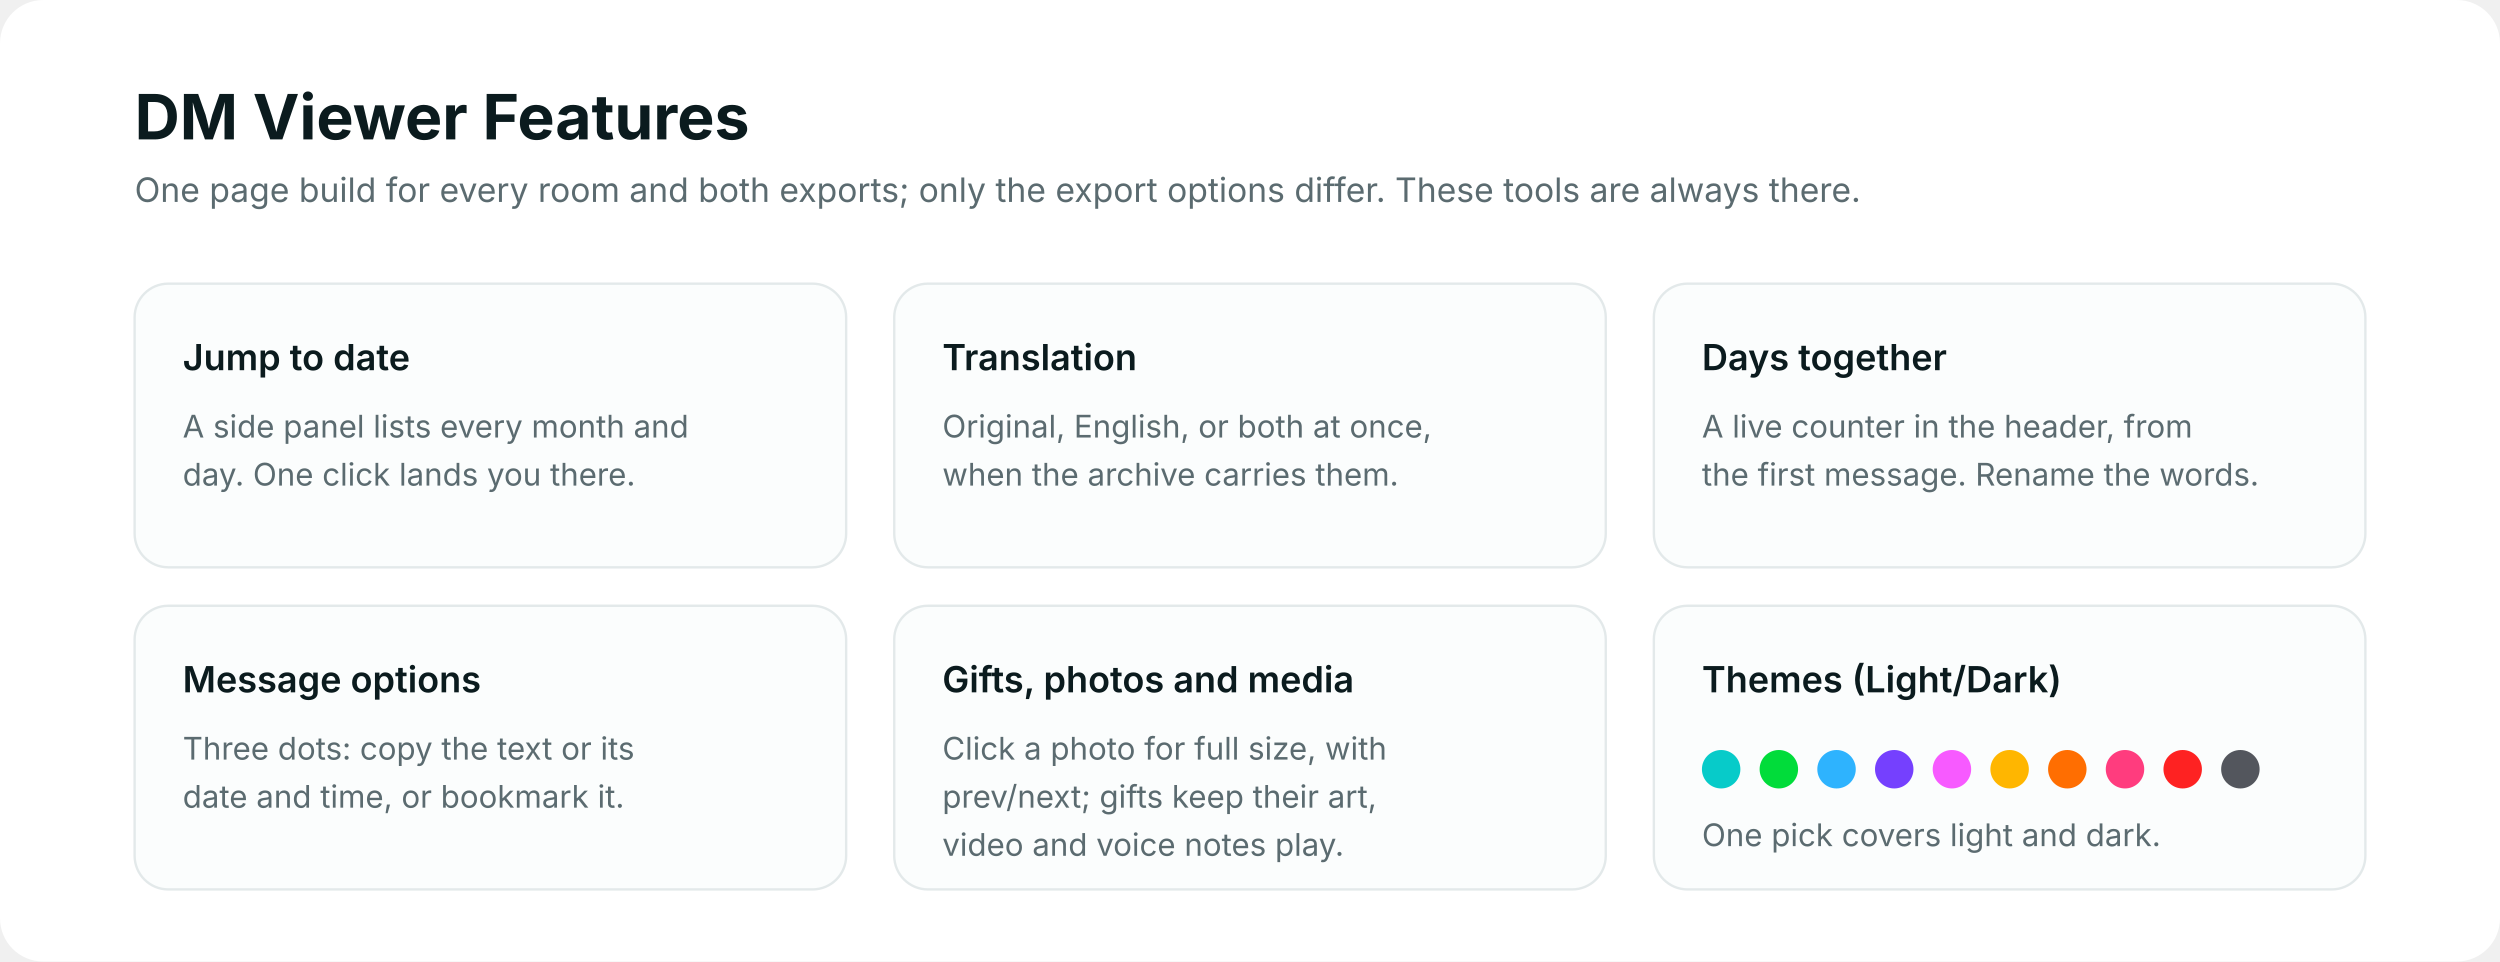
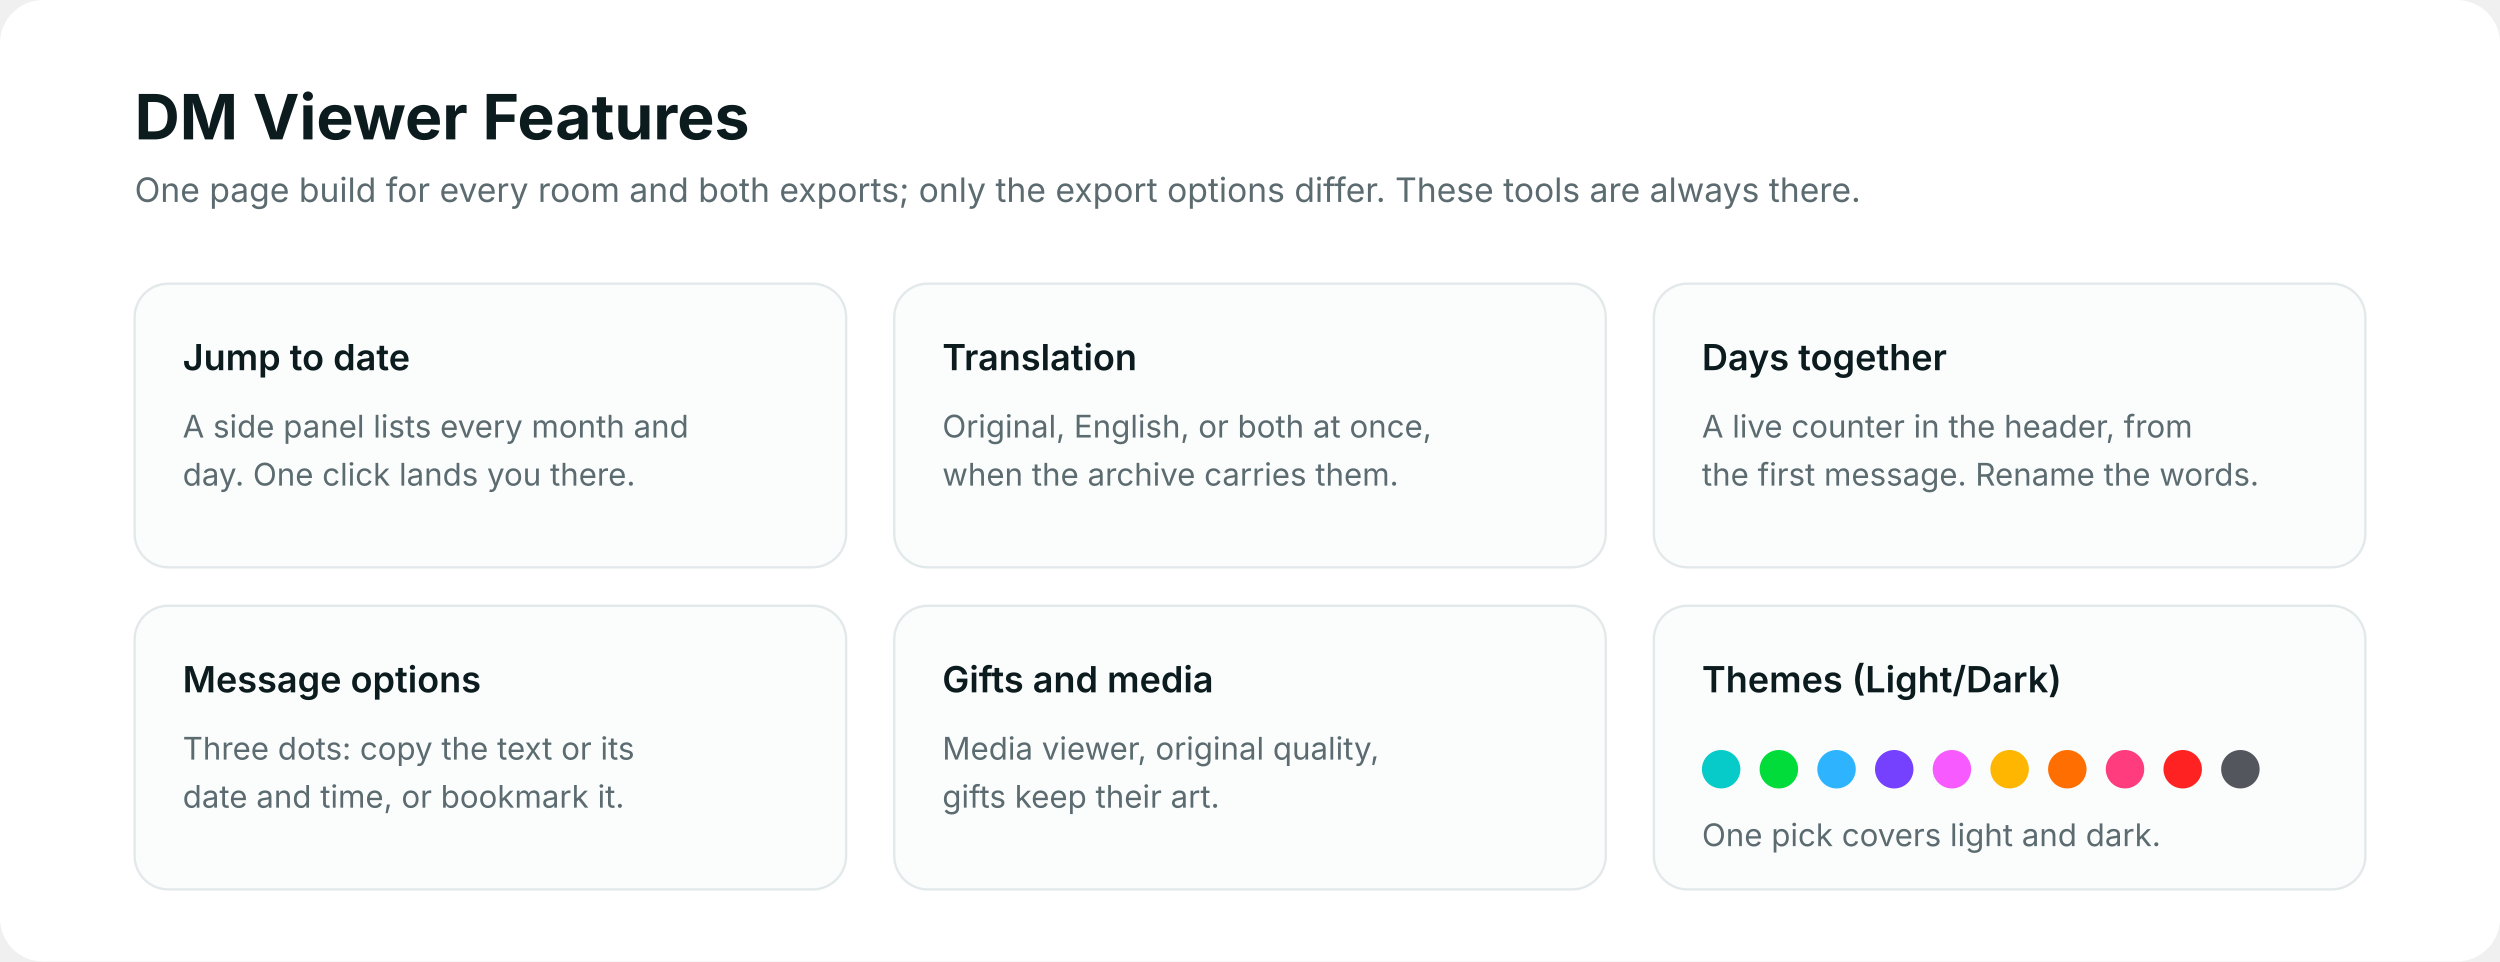
<svg xmlns="http://www.w3.org/2000/svg" viewBox="0 0 1040 400" width="1040" height="400" font-family="Segoe UI, Inter, Arial, sans-serif" role="img">
  <rect width="1040" height="400" rx="18" fill="#ffffff" />
  <text x="56" y="58" font-size="26" fill="#0b1b1e" font-weight="700" text-anchor="start">DM Viewer Features</text>
  <text x="56" y="84" font-size="14" fill="#5b6b70" font-weight="400" text-anchor="start">One page build for every room and both exports; only the export options differ. These tools are always there.</text>
  <rect x="56" y="118" width="296" height="118" rx="14" fill="#fbfdfd" stroke="#e3e9ea" />
  <text x="76" y="154" font-size="15" fill="#0b1b1e" font-weight="600" text-anchor="start">Jump to date</text>
  <text x="76" y="182" font-size="13" fill="#5b6b70" font-weight="400" text-anchor="start">A side panel lists every month and</text>
  <text x="76" y="202" font-size="13" fill="#5b6b70" font-weight="400" text-anchor="start">day. One click lands you there.</text>
  <rect x="372" y="118" width="296" height="118" rx="14" fill="#fbfdfd" stroke="#e3e9ea" />
  <text x="392" y="154" font-size="15" fill="#0b1b1e" font-weight="600" text-anchor="start">Translation</text>
  <text x="392" y="182" font-size="13" fill="#5b6b70" font-weight="400" text-anchor="start">Original, English, or both at once,</text>
  <text x="392" y="202" font-size="13" fill="#5b6b70" font-weight="400" text-anchor="start">when the archive carries them.</text>
  <rect x="688" y="118" width="296" height="118" rx="14" fill="#fbfdfd" stroke="#e3e9ea" />
  <text x="708" y="154" font-size="15" fill="#0b1b1e" font-weight="600" text-anchor="start">Days together</text>
  <text x="708" y="182" font-size="13" fill="#5b6b70" font-weight="400" text-anchor="start">A live counter in the header, from</text>
  <text x="708" y="202" font-size="13" fill="#5b6b70" font-weight="400" text-anchor="start">the first message. Rename the words.</text>
  <rect x="56" y="252" width="296" height="118" rx="14" fill="#fbfdfd" stroke="#e3e9ea" />
  <text x="76" y="288" font-size="15" fill="#0b1b1e" font-weight="600" text-anchor="start">Message options</text>
  <text x="76" y="316" font-size="13" fill="#5b6b70" font-weight="400" text-anchor="start">Three dots: copy the text or its</text>
  <text x="76" y="336" font-size="13" fill="#5b6b70" font-weight="400" text-anchor="start">date and time, or bookmark it.</text>
  <rect x="372" y="252" width="296" height="118" rx="14" fill="#fbfdfd" stroke="#e3e9ea" />
-   <text x="392" y="288" font-size="15" fill="#0b1b1e" font-weight="600" text-anchor="start">Gifts, photos and media</text>
-   <text x="392" y="316" font-size="13" fill="#5b6b70" font-weight="400" text-anchor="start">Click a photo for full size, with</text>
-   <text x="392" y="336" font-size="13" fill="#5b6b70" font-weight="400" text-anchor="start">prev/next; gifts keep their art,</text>
-   <text x="392" y="356" font-size="13" fill="#5b6b70" font-weight="400" text-anchor="start">video and voice notes play.</text>
+   <text x="392" y="288" font-size="15" fill="#0b1b1e" font-weight="600" text-anchor="start">Gifts and media</text>
+   <text x="392" y="316" font-size="13" fill="#5b6b70" font-weight="400" text-anchor="start">Media viewer, original quality,</text>
+   <text x="392" y="336" font-size="13" fill="#5b6b70" font-weight="400" text-anchor="start">gifts keep their art.</text>
  <rect x="688" y="252" width="296" height="118" rx="14" fill="#fbfdfd" stroke="#e3e9ea" />
  <text x="708" y="288" font-size="15" fill="#0b1b1e" font-weight="600" text-anchor="start">Themes (Light/Dark)</text>
  <circle cx="716" cy="320" r="8" fill="#07CBC9" />
  <circle cx="740" cy="320" r="8" fill="#01DC3A" />
  <circle cx="764" cy="320" r="8" fill="#2EB3FE" />
  <circle cx="788" cy="320" r="8" fill="#7540FE" />
  <circle cx="812" cy="320" r="8" fill="#F75AFF" />
  <circle cx="836" cy="320" r="8" fill="#FFB600" />
  <circle cx="860" cy="320" r="8" fill="#FF6E01" />
  <circle cx="884" cy="320" r="8" fill="#FF3C7E" />
  <circle cx="908" cy="320" r="8" fill="#FE2222" />
  <circle cx="932" cy="320" r="8" fill="#53565D" />
  <text x="708" y="352" font-size="13" fill="#5b6b70" font-weight="400" text-anchor="start">One pick covers light and dark.</text>
</svg>
